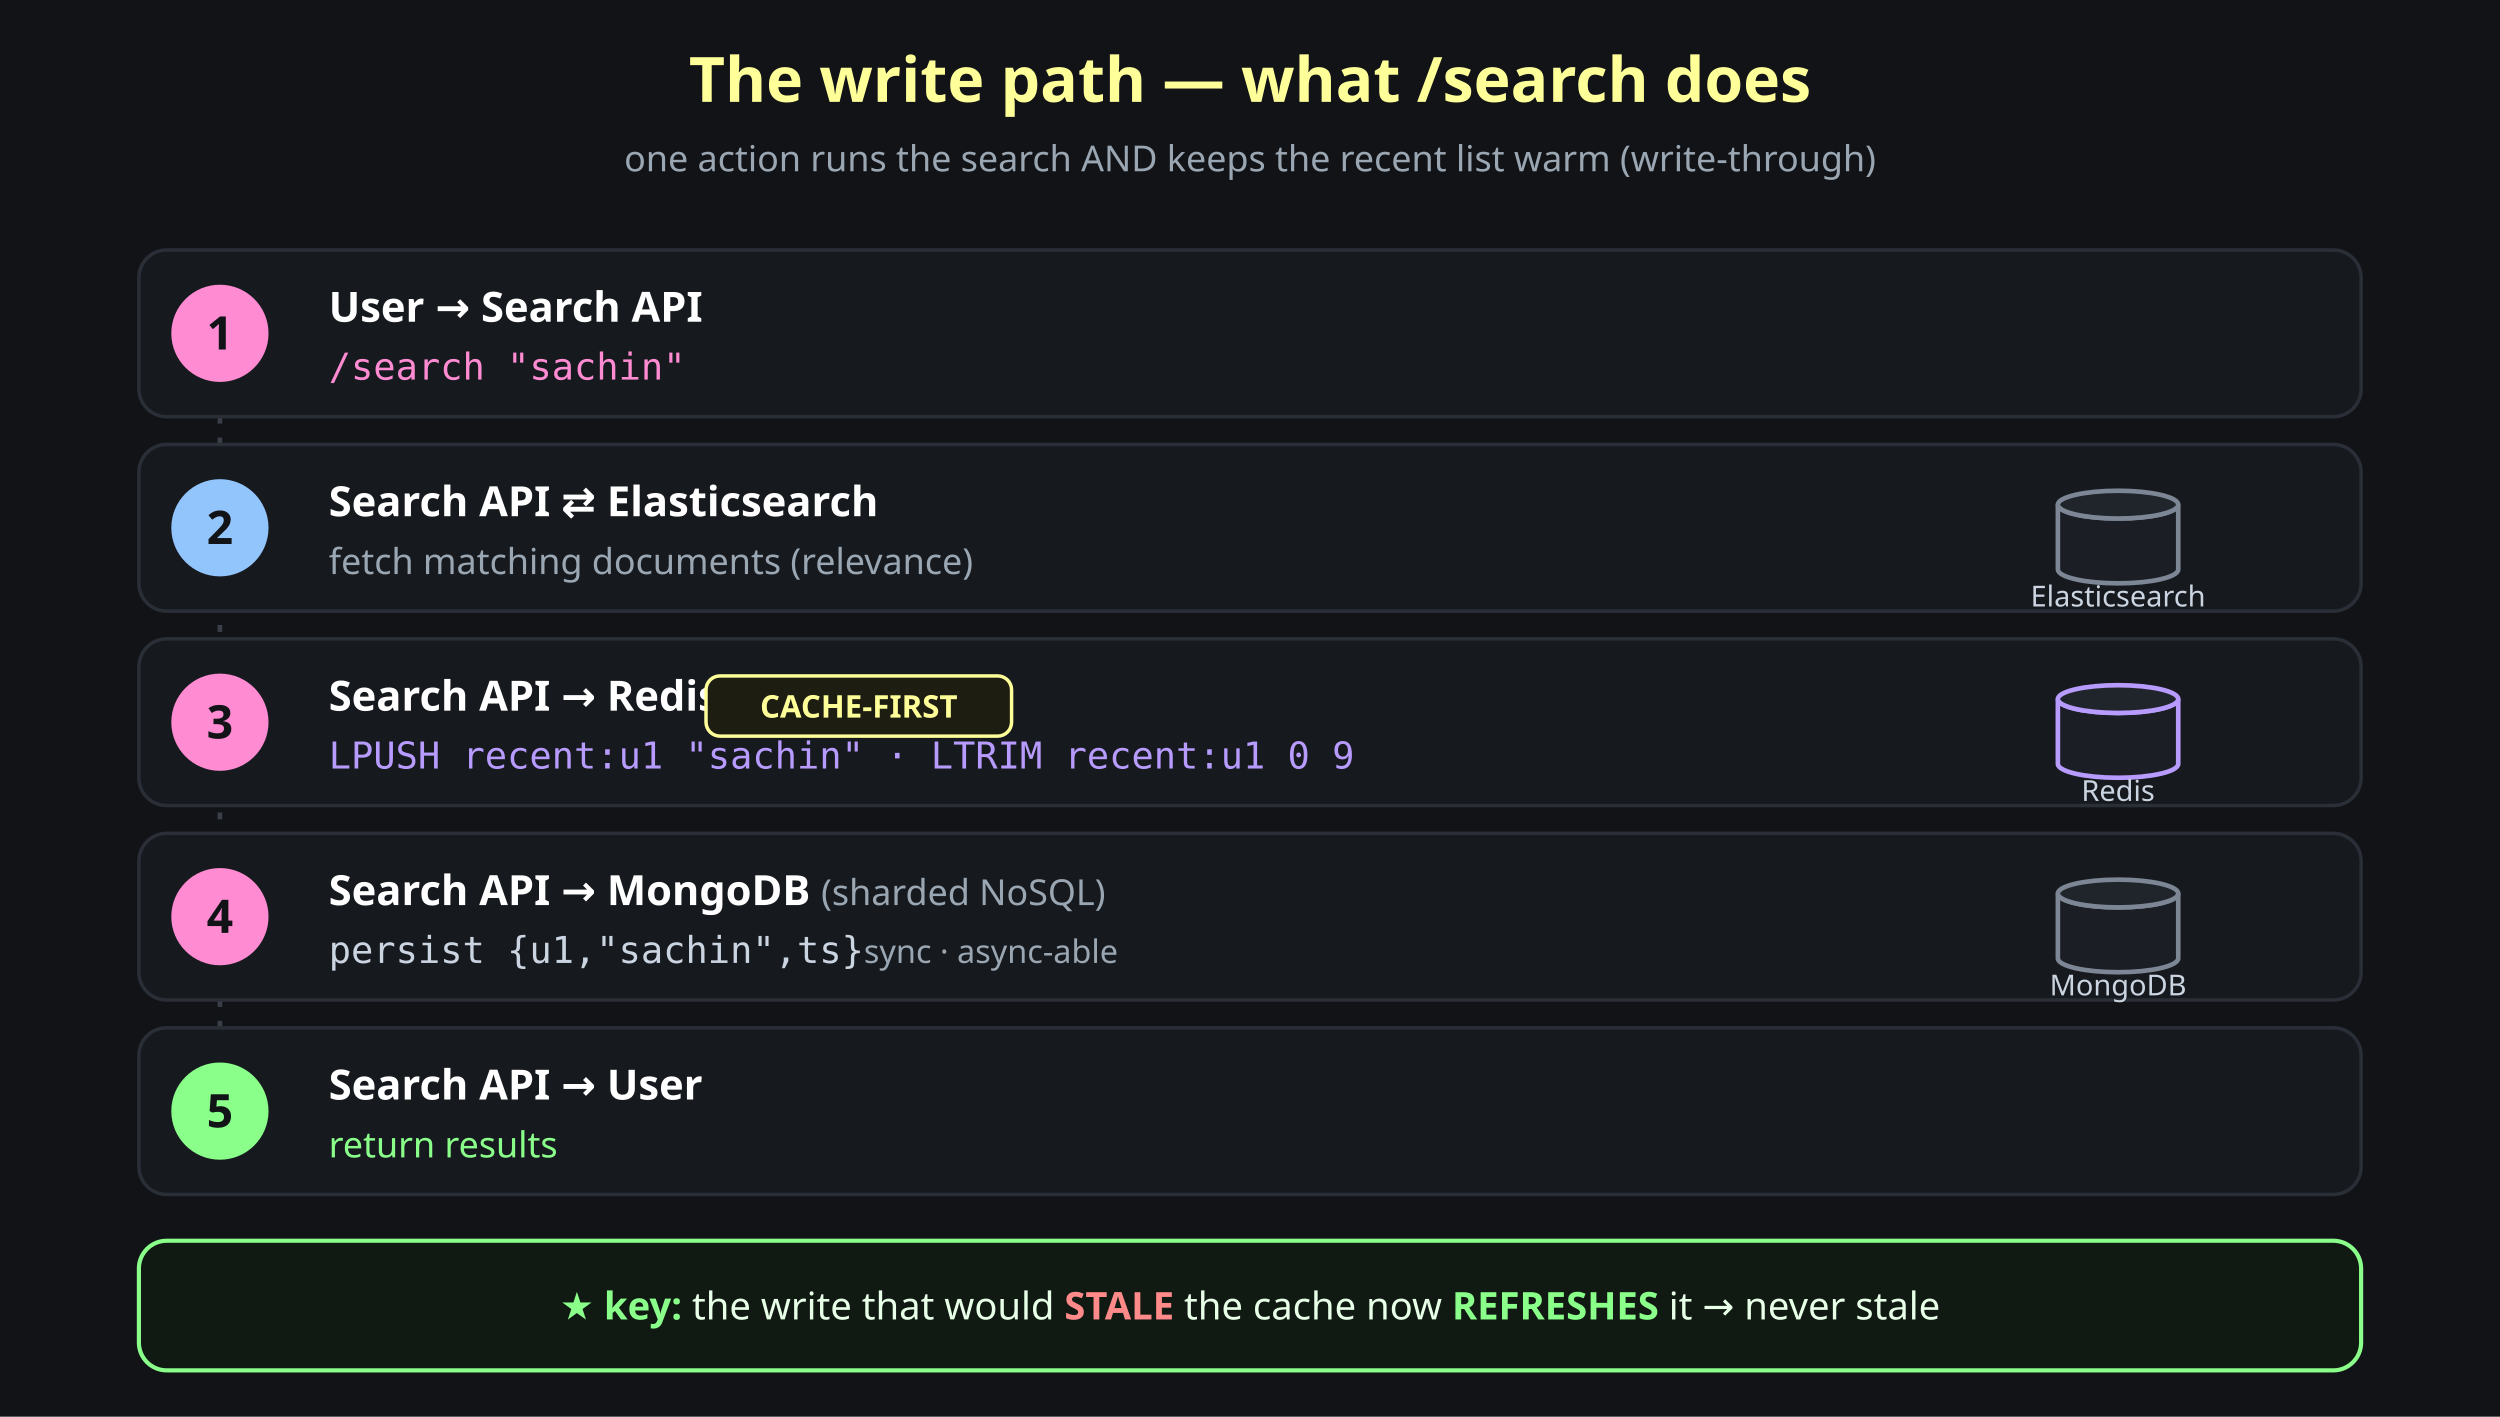
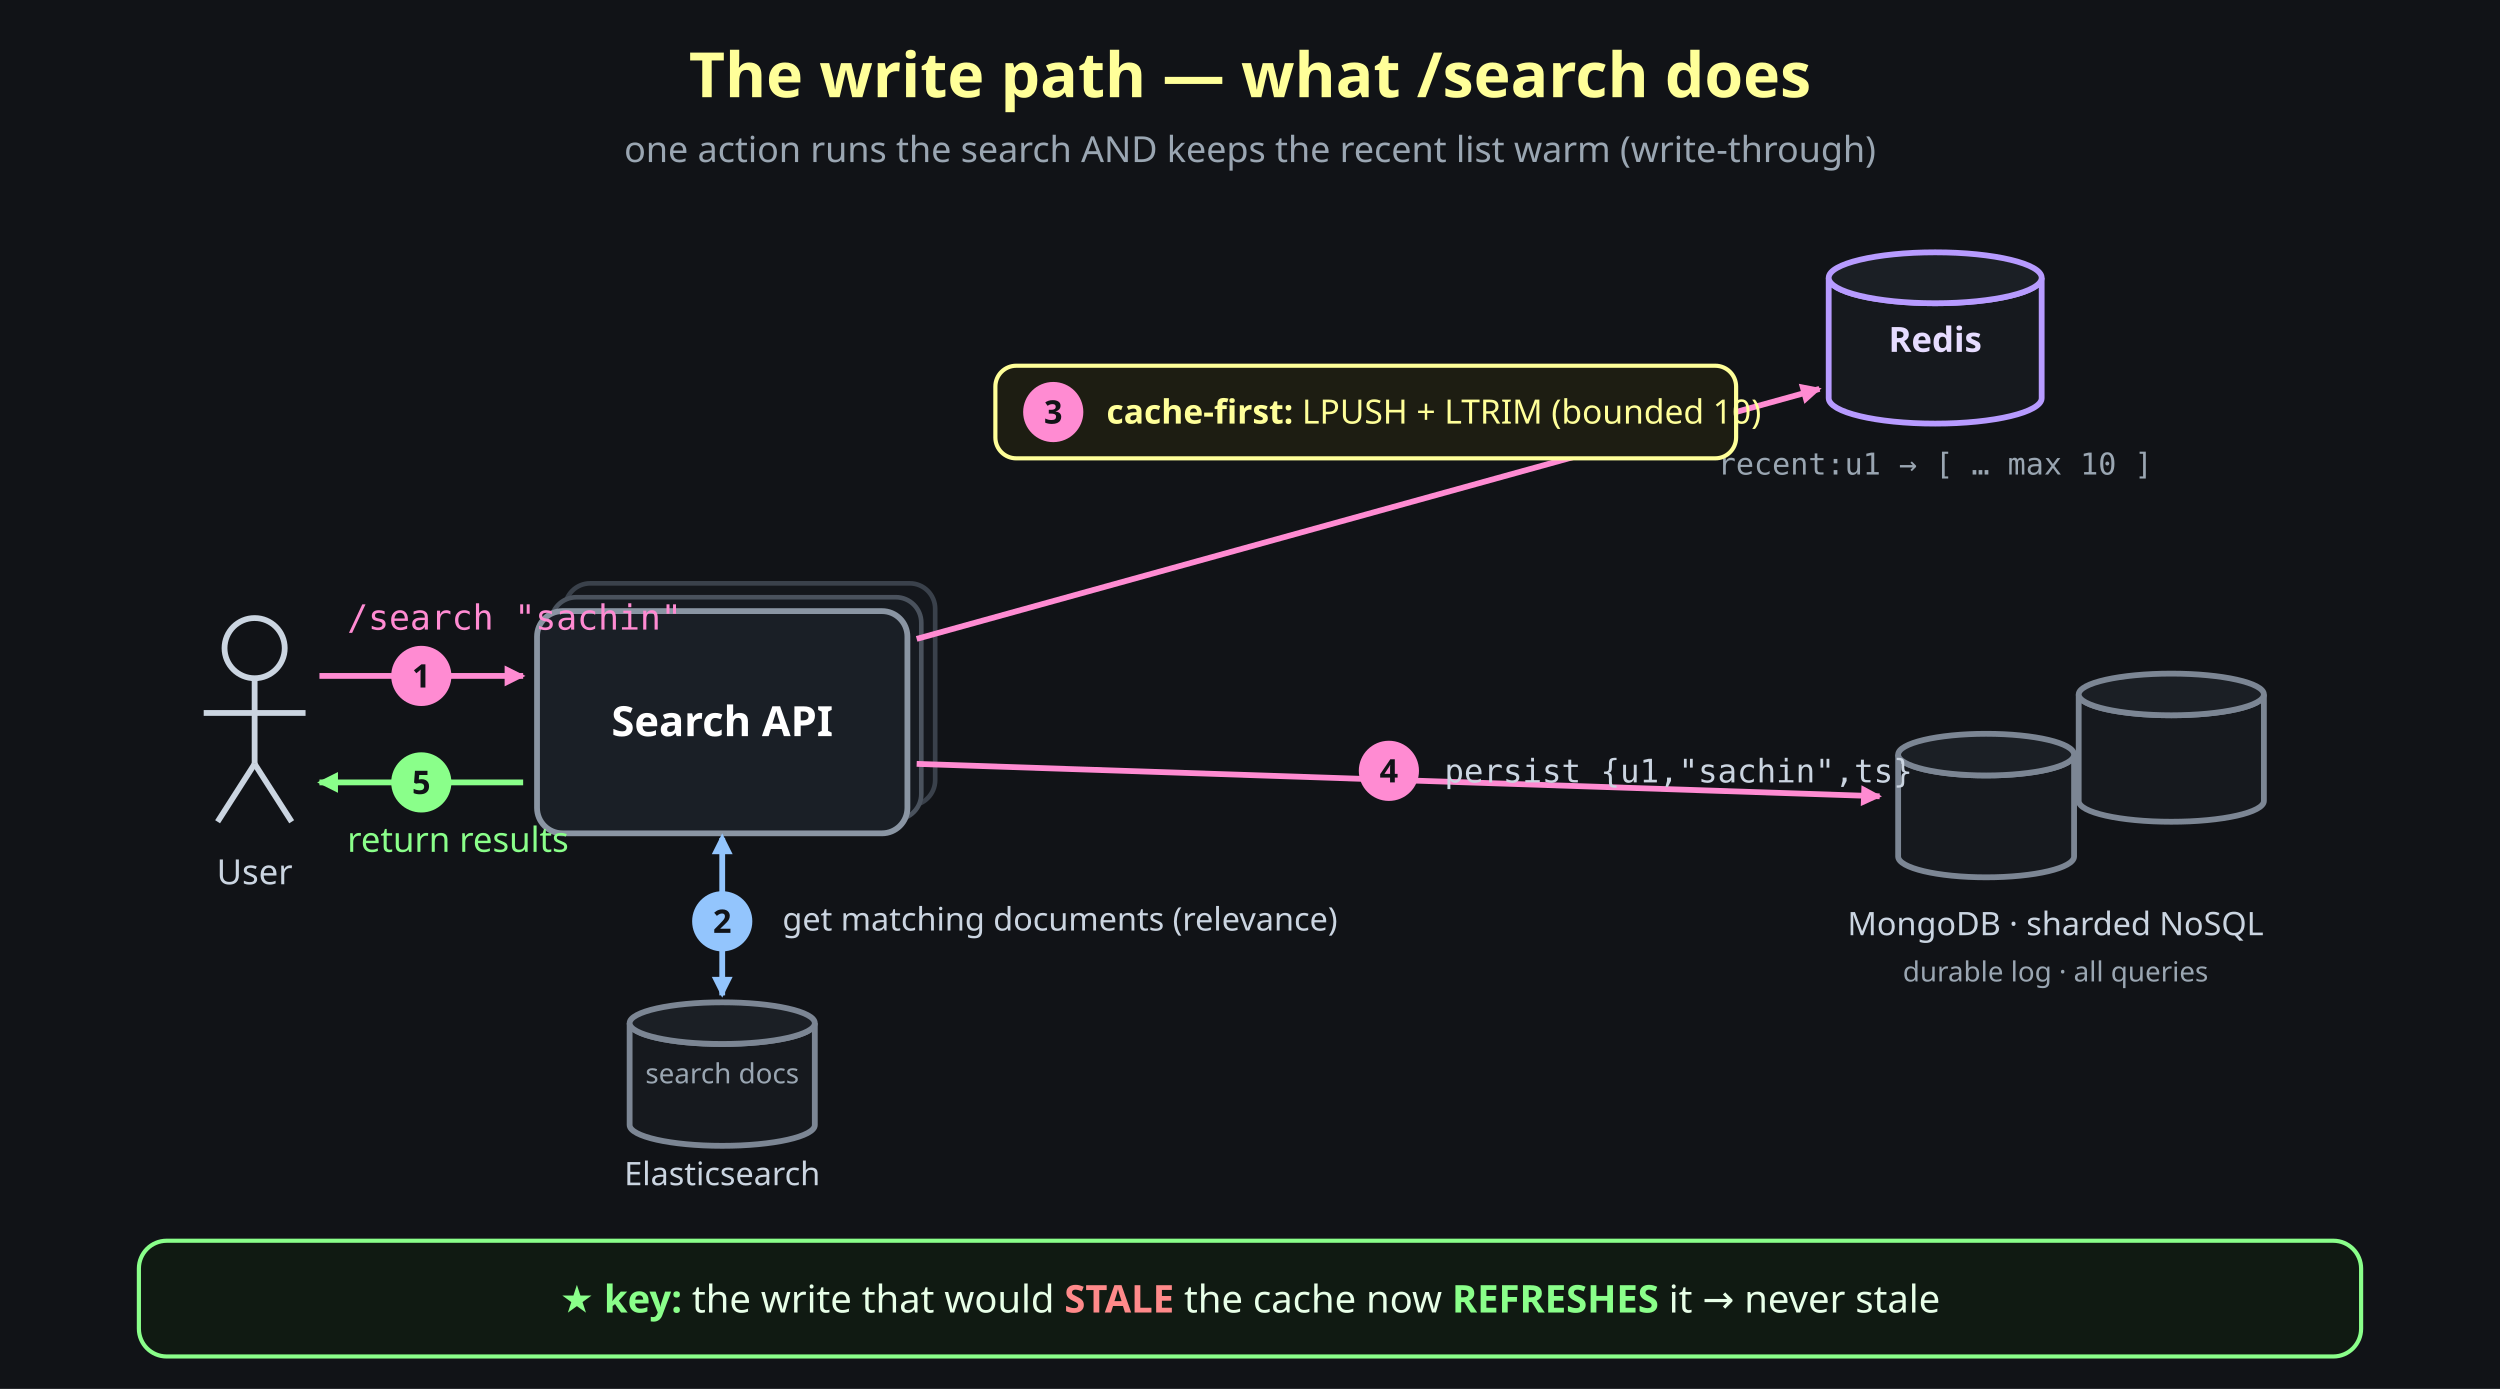
- <svg xmlns="http://www.w3.org/2000/svg" width="1080" height="612" viewBox="0 0 1080 612" preserveAspectRatio="xMidYMid meet">
-   <rect x="0" y="0" width="1080" height="612" fill="#111317" />
-   <text x="540" y="44" text-anchor="middle" fill="#ffff99" font-family="sans-serif" font-size="27" font-weight="bold">The write path — what /search does</text>
-   <text x="540" y="74" text-anchor="middle" fill="#9aa6b2" font-family="sans-serif" font-size="15.5">one action runs the search AND keeps the recent list warm (write-through)</text>
-   <line x1="95" y1="144" x2="95" y2="480" stroke="#3a3f47" stroke-width="2" stroke-dasharray="3 6" />
-   <rect x="60" y="108" width="960" height="72" rx="12" fill="#16191e" stroke="#2a2f37" stroke-width="1.5" />
-   <circle cx="95" cy="144" r="21" fill="#ff8bd2" />
-   <text x="95" y="151" text-anchor="middle" fill="#111317" font-family="sans-serif" font-size="20" font-weight="bold">1</text>
-   <text x="142" y="139" fill="#ffffff" font-family="sans-serif" font-size="18" font-weight="bold">User  →  Search API</text>
-   <text x="142" y="164" fill="#ff8bd2" font-family="monospace" font-size="16">/search "sachin"</text>
-   <rect x="60" y="192" width="960" height="72" rx="12" fill="#16191e" stroke="#2a2f37" stroke-width="1.5" />
-   <circle cx="95" cy="228" r="21" fill="#93c5fd" />
-   <text x="95" y="235" text-anchor="middle" fill="#111317" font-family="sans-serif" font-size="20" font-weight="bold">2</text>
-   <text x="142" y="223" fill="#ffffff" font-family="sans-serif" font-size="18" font-weight="bold">Search API  ⇄  Elasticsearch</text>
-   <text x="142" y="248" fill="#9aa6b2" font-family="sans-serif" font-size="15.5">fetch matching documents (relevance)</text>
-   <path d="M889 218 a26 6 0 0 0 52 0 v28 a26 6 0 0 1 -52 0 z" fill="#1b1f25" stroke="#7c8694" stroke-width="2" />
-   <ellipse cx="915" cy="218" rx="26" ry="6" fill="#20252c" stroke="#7c8694" stroke-width="2" />
-   <text x="915" y="262" text-anchor="middle" fill="#cbd5e1" font-family="sans-serif" font-size="12.5">Elasticsearch</text>
-   <rect x="60" y="276" width="960" height="72" rx="12" fill="#16191e" stroke="#2a2f37" stroke-width="1.5" />
-   <circle cx="95" cy="312" r="21" fill="#ff8bd2" />
-   <text x="95" y="319" text-anchor="middle" fill="#111317" font-family="sans-serif" font-size="20" font-weight="bold">3</text>
-   <text x="142" y="307" fill="#ffffff" font-family="sans-serif" font-size="18" font-weight="bold">Search API  →  Redis</text>
-   <rect x="305" y="292" width="132" height="26" rx="6" fill="#1d1d12" stroke="#ffff99" stroke-width="1.5" />
-   <text x="371" y="310" text-anchor="middle" fill="#ffff99" font-family="sans-serif" font-size="13.5" font-weight="bold">CACHE-FIRST</text>
-   <text x="142" y="332" fill="#b79bff" font-family="monospace" font-size="16">LPUSH recent:u1 "sachin"  ·  LTRIM recent:u1 0 9</text>
-   <path d="M889 302 a26 6 0 0 0 52 0 v28 a26 6 0 0 1 -52 0 z" fill="#1b1f25" stroke="#b79bff" stroke-width="2" />
-   <ellipse cx="915" cy="302" rx="26" ry="6" fill="#20252c" stroke="#b79bff" stroke-width="2" />
-   <text x="915" y="346" text-anchor="middle" fill="#cbd5e1" font-family="sans-serif" font-size="12.5">Redis</text>
-   <rect x="60" y="360" width="960" height="72" rx="12" fill="#16191e" stroke="#2a2f37" stroke-width="1.5" />
-   <circle cx="95" cy="396" r="21" fill="#ff8bd2" />
-   <text x="95" y="403" text-anchor="middle" fill="#111317" font-family="sans-serif" font-size="20" font-weight="bold">4</text>
-   <text x="142" y="391" fill="#ffffff" font-family="sans-serif" font-size="18" font-weight="bold">Search API  →  MongoDB <tspan fill="#9aa6b2" font-weight="normal" font-size="15.5">(sharded NoSQL)</tspan>
-   </text>
-   <text x="142" y="416" fill="#cbd5e1" font-family="monospace" font-size="16">persist {u1,"sachin",ts}<tspan fill="#9aa6b2" font-family="sans-serif" font-size="14">   sync · async-able</tspan>
-   </text>
-   <path d="M889 386 a26 6 0 0 0 52 0 v28 a26 6 0 0 1 -52 0 z" fill="#1b1f25" stroke="#7c8694" stroke-width="2" />
-   <ellipse cx="915" cy="386" rx="26" ry="6" fill="#20252c" stroke="#7c8694" stroke-width="2" />
-   <text x="915" y="430" text-anchor="middle" fill="#cbd5e1" font-family="sans-serif" font-size="12.5">MongoDB</text>
-   <rect x="60" y="444" width="960" height="72" rx="12" fill="#16191e" stroke="#2a2f37" stroke-width="1.5" />
-   <circle cx="95" cy="480" r="21" fill="#8aff8a" />
-   <text x="95" y="487" text-anchor="middle" fill="#111317" font-family="sans-serif" font-size="20" font-weight="bold">5</text>
-   <text x="142" y="475" fill="#ffffff" font-family="sans-serif" font-size="18" font-weight="bold">Search API  →  User</text>
-   <text x="142" y="500" fill="#8aff8a" font-family="sans-serif" font-size="15.5">return results</text>
-   <rect x="60" y="536" width="960" height="56" rx="12" fill="#101a12" stroke="#8aff8a" stroke-width="1.8" />
-   <text x="540" y="570" text-anchor="middle" fill="#e8ffe8" font-family="sans-serif" font-size="16.5">
+ <svg xmlns="http://www.w3.org/2000/svg" width="1080" height="600" viewBox="0 0 1080 600" preserveAspectRatio="xMidYMid meet">
+   <defs>
+     <marker id="wp-p" markerWidth="11" markerHeight="11" refX="8" refY="4.5" orient="auto" markerUnits="userSpaceOnUse">
+       <path d="M0,0 L9,4.5 L0,9 Z" fill="#ff8bd2" />
+     </marker>
+     <marker id="wp-g" markerWidth="11" markerHeight="11" refX="8" refY="4.5" orient="auto" markerUnits="userSpaceOnUse">
+       <path d="M0,0 L9,4.5 L0,9 Z" fill="#8aff8a" />
+     </marker>
+     <marker id="wp-b" markerWidth="11" markerHeight="11" refX="8" refY="4.5" orient="auto" markerUnits="userSpaceOnUse">
+       <path d="M0,0 L9,4.5 L0,9 Z" fill="#93c5fd" />
+     </marker>
+     <marker id="wp-bs" markerWidth="11" markerHeight="11" refX="2" refY="4.5" orient="auto" markerUnits="userSpaceOnUse">
+       <path d="M9,0 L0,4.5 L9,9 Z" fill="#93c5fd" />
+     </marker>
+   </defs>
+   <rect x="0" y="0" width="1080" height="600" fill="#111317" />
+   <text x="540" y="42" text-anchor="middle" fill="#ffff99" font-family="sans-serif" font-size="27" font-weight="bold">The write path — what /search does</text>
+   <text x="540" y="70" text-anchor="middle" fill="#9aa6b2" font-family="sans-serif" font-size="15.5">one action runs the search AND keeps the recent list warm (write-through)</text>
+   <circle cx="110" cy="280" r="13" fill="none" stroke="#cbd5e1" stroke-width="2.5" />
+   <line x1="110" y1="293" x2="110" y2="330" stroke="#cbd5e1" stroke-width="2.5" />
+   <line x1="88" y1="308" x2="132" y2="308" stroke="#cbd5e1" stroke-width="2.5" />
+   <line x1="110" y1="330" x2="94" y2="355" stroke="#cbd5e1" stroke-width="2.5" />
+   <line x1="110" y1="330" x2="126" y2="355" stroke="#cbd5e1" stroke-width="2.5" />
+   <text x="110" y="382" text-anchor="middle" fill="#cbd5e1" font-family="sans-serif" font-size="15">User</text>
+   <rect x="244" y="252" width="160" height="96" rx="11" fill="#14171c" stroke="#3a414b" stroke-width="2" />
+   <rect x="238" y="258" width="160" height="96" rx="11" fill="#161a20" stroke="#4a525d" stroke-width="2" />
+   <rect x="232" y="264" width="160" height="96" rx="11" fill="#1a1f26" stroke="#8a95a3" stroke-width="2.5" />
+   <text x="312" y="318" text-anchor="middle" fill="#ffffff" font-family="sans-serif" font-size="18" font-weight="bold">Search API</text>
+   <line x1="138" y1="292" x2="226" y2="292" stroke="#ff8bd2" stroke-width="2.5" marker-end="url(#wp-p)" />
+   <circle cx="182" cy="292" r="13" fill="#ff8bd2" />
+   <text x="182" y="297" text-anchor="middle" fill="#111317" font-family="sans-serif" font-size="14" font-weight="bold">1</text>
+   <text x="150" y="272" fill="#ff8bd2" font-family="monospace" font-size="15">/search "sachin"</text>
+   <line x1="226" y1="338" x2="138" y2="338" stroke="#8aff8a" stroke-width="2.5" marker-end="url(#wp-g)" />
+   <circle cx="182" cy="338" r="13" fill="#8aff8a" />
+   <text x="182" y="343" text-anchor="middle" fill="#111317" font-family="sans-serif" font-size="14" font-weight="bold">5</text>
+   <text x="150" y="368" fill="#8aff8a" font-family="sans-serif" font-size="15">return results</text>
+   <path d="M272 442 a40 9 0 0 0 80 0 v44 a40 9 0 0 1 -80 0 z" fill="#16191e" stroke="#7c8694" stroke-width="2.5" />
+   <ellipse cx="312" cy="442" rx="40" ry="9" fill="#1b1f25" stroke="#7c8694" stroke-width="2.5" />
+   <text x="312" y="512" text-anchor="middle" fill="#cbd5e1" font-family="sans-serif" font-size="14">Elasticsearch</text>
+   <text x="312" y="468" text-anchor="middle" fill="#9aa6b2" font-family="sans-serif" font-size="12">search docs</text>
+   <line x1="312" y1="362" x2="312" y2="430" stroke="#93c5fd" stroke-width="2.5" marker-end="url(#wp-b)" marker-start="url(#wp-bs)" />
+   <circle cx="312" cy="398" r="13" fill="#93c5fd" />
+   <text x="312" y="403" text-anchor="middle" fill="#111317" font-family="sans-serif" font-size="14" font-weight="bold">2</text>
+   <text x="338" y="402" fill="#cbd5e1" font-family="sans-serif" font-size="14">get matching documents (relevance)</text>
+   <path d="M790 120 a46 11 0 0 0 92 0 v52 a46 11 0 0 1 -92 0 z" fill="#16191e" stroke="#b79bff" stroke-width="2.5" />
+   <ellipse cx="836" cy="120" rx="46" ry="11" fill="#1b1f25" stroke="#b79bff" stroke-width="2.5" />
+   <text x="836" y="152" text-anchor="middle" fill="#e6dcff" font-family="sans-serif" font-size="15" font-weight="bold">Redis</text>
+   <text x="836" y="205" text-anchor="middle" fill="#9aa6b2" font-family="monospace" font-size="13">recent:u1 → [ … max 10 ]</text>
+   <line x1="396" y1="276" x2="786" y2="168" stroke="#ff8bd2" stroke-width="2.5" marker-end="url(#wp-p)" />
+   <rect x="430" y="158" width="320" height="40" rx="9" fill="#1d1d12" stroke="#ffff99" stroke-width="1.8" />
+   <circle cx="455" cy="178" r="13" fill="#ff8bd2" />
+   <text x="455" y="183" text-anchor="middle" fill="#111317" font-family="sans-serif" font-size="14" font-weight="bold">3</text>
+   <text x="478" y="183" fill="#ffff99" font-family="sans-serif" font-size="14.5">
+     <tspan font-weight="bold">cache-first:</tspan>  LPUSH + LTRIM (bounded 10)</text>
+   <path d="M898 300 a40 9 0 0 0 80 0 v46 a40 9 0 0 1 -80 0 z" fill="#16191e" stroke="#7c8694" stroke-width="2.5" />
+   <ellipse cx="938" cy="300" rx="40" ry="9" fill="#1b1f25" stroke="#7c8694" stroke-width="2.5" />
+   <path d="M820 326 a38 9 0 0 0 76 0 v44 a38 9 0 0 1 -76 0 z" fill="#16191e" stroke="#7c8694" stroke-width="2.5" />
+   <ellipse cx="858" cy="326" rx="38" ry="9" fill="#1b1f25" stroke="#7c8694" stroke-width="2.5" />
+   <text x="888" y="404" text-anchor="middle" fill="#cbd5e1" font-family="sans-serif" font-size="14">MongoDB · sharded NoSQL</text>
+   <text x="888" y="424" text-anchor="middle" fill="#9aa6b2" font-family="sans-serif" font-size="12">durable log · all queries</text>
+   <line x1="396" y1="330" x2="812" y2="344" stroke="#ff8bd2" stroke-width="2.5" marker-end="url(#wp-p)" />
+   <circle cx="600" cy="333" r="13" fill="#ff8bd2" />
+   <text x="600" y="338" text-anchor="middle" fill="#111317" font-family="sans-serif" font-size="14" font-weight="bold">4</text>
+   <text x="624" y="338" fill="#cbd5e1" font-family="monospace" font-size="14">persist {u1,"sachin",ts}</text>
+   <rect x="60" y="536" width="960" height="50" rx="12" fill="#101a12" stroke="#8aff8a" stroke-width="1.8" />
+   <text x="540" y="567" text-anchor="middle" fill="#e8ffe8" font-family="sans-serif" font-size="16.5">
    <tspan fill="#8aff8a" font-weight="bold">★ key:</tspan>  the write that would <tspan fill="#ff8a8a" font-weight="bold">STALE</tspan> the cache now <tspan fill="#8aff8a" font-weight="bold">REFRESHES</tspan> it  →  never stale</text>
</svg>
